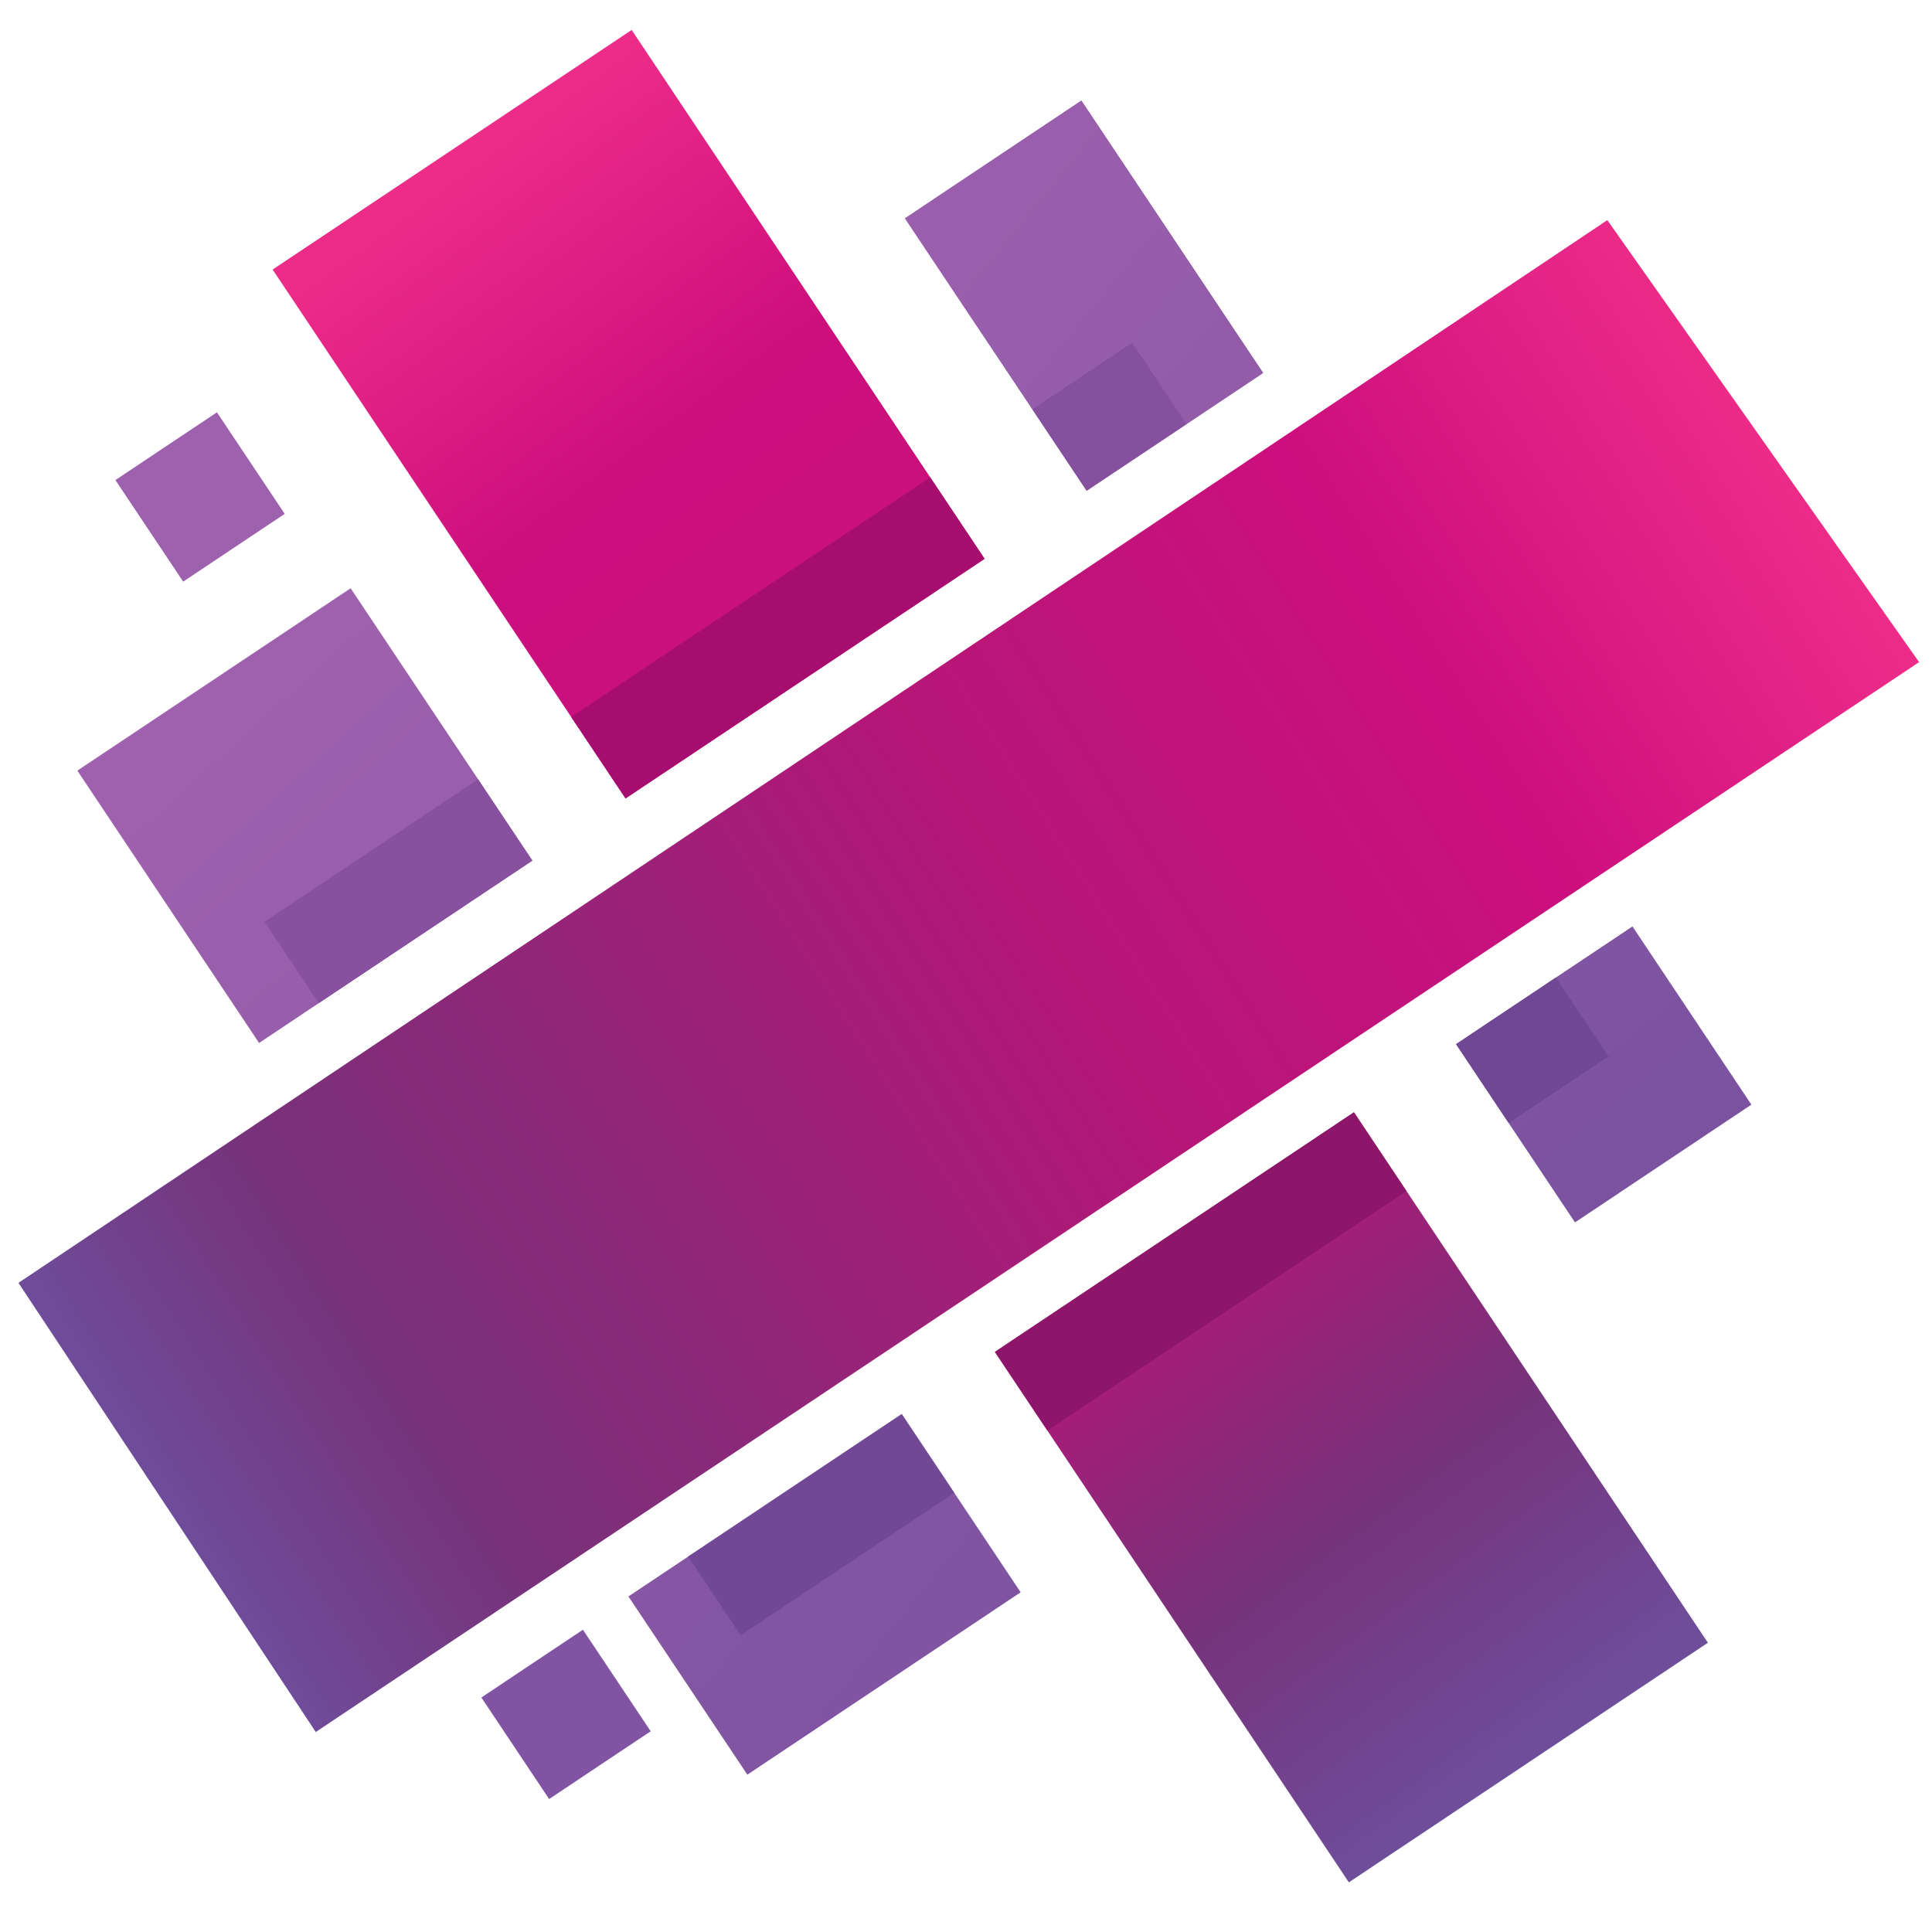
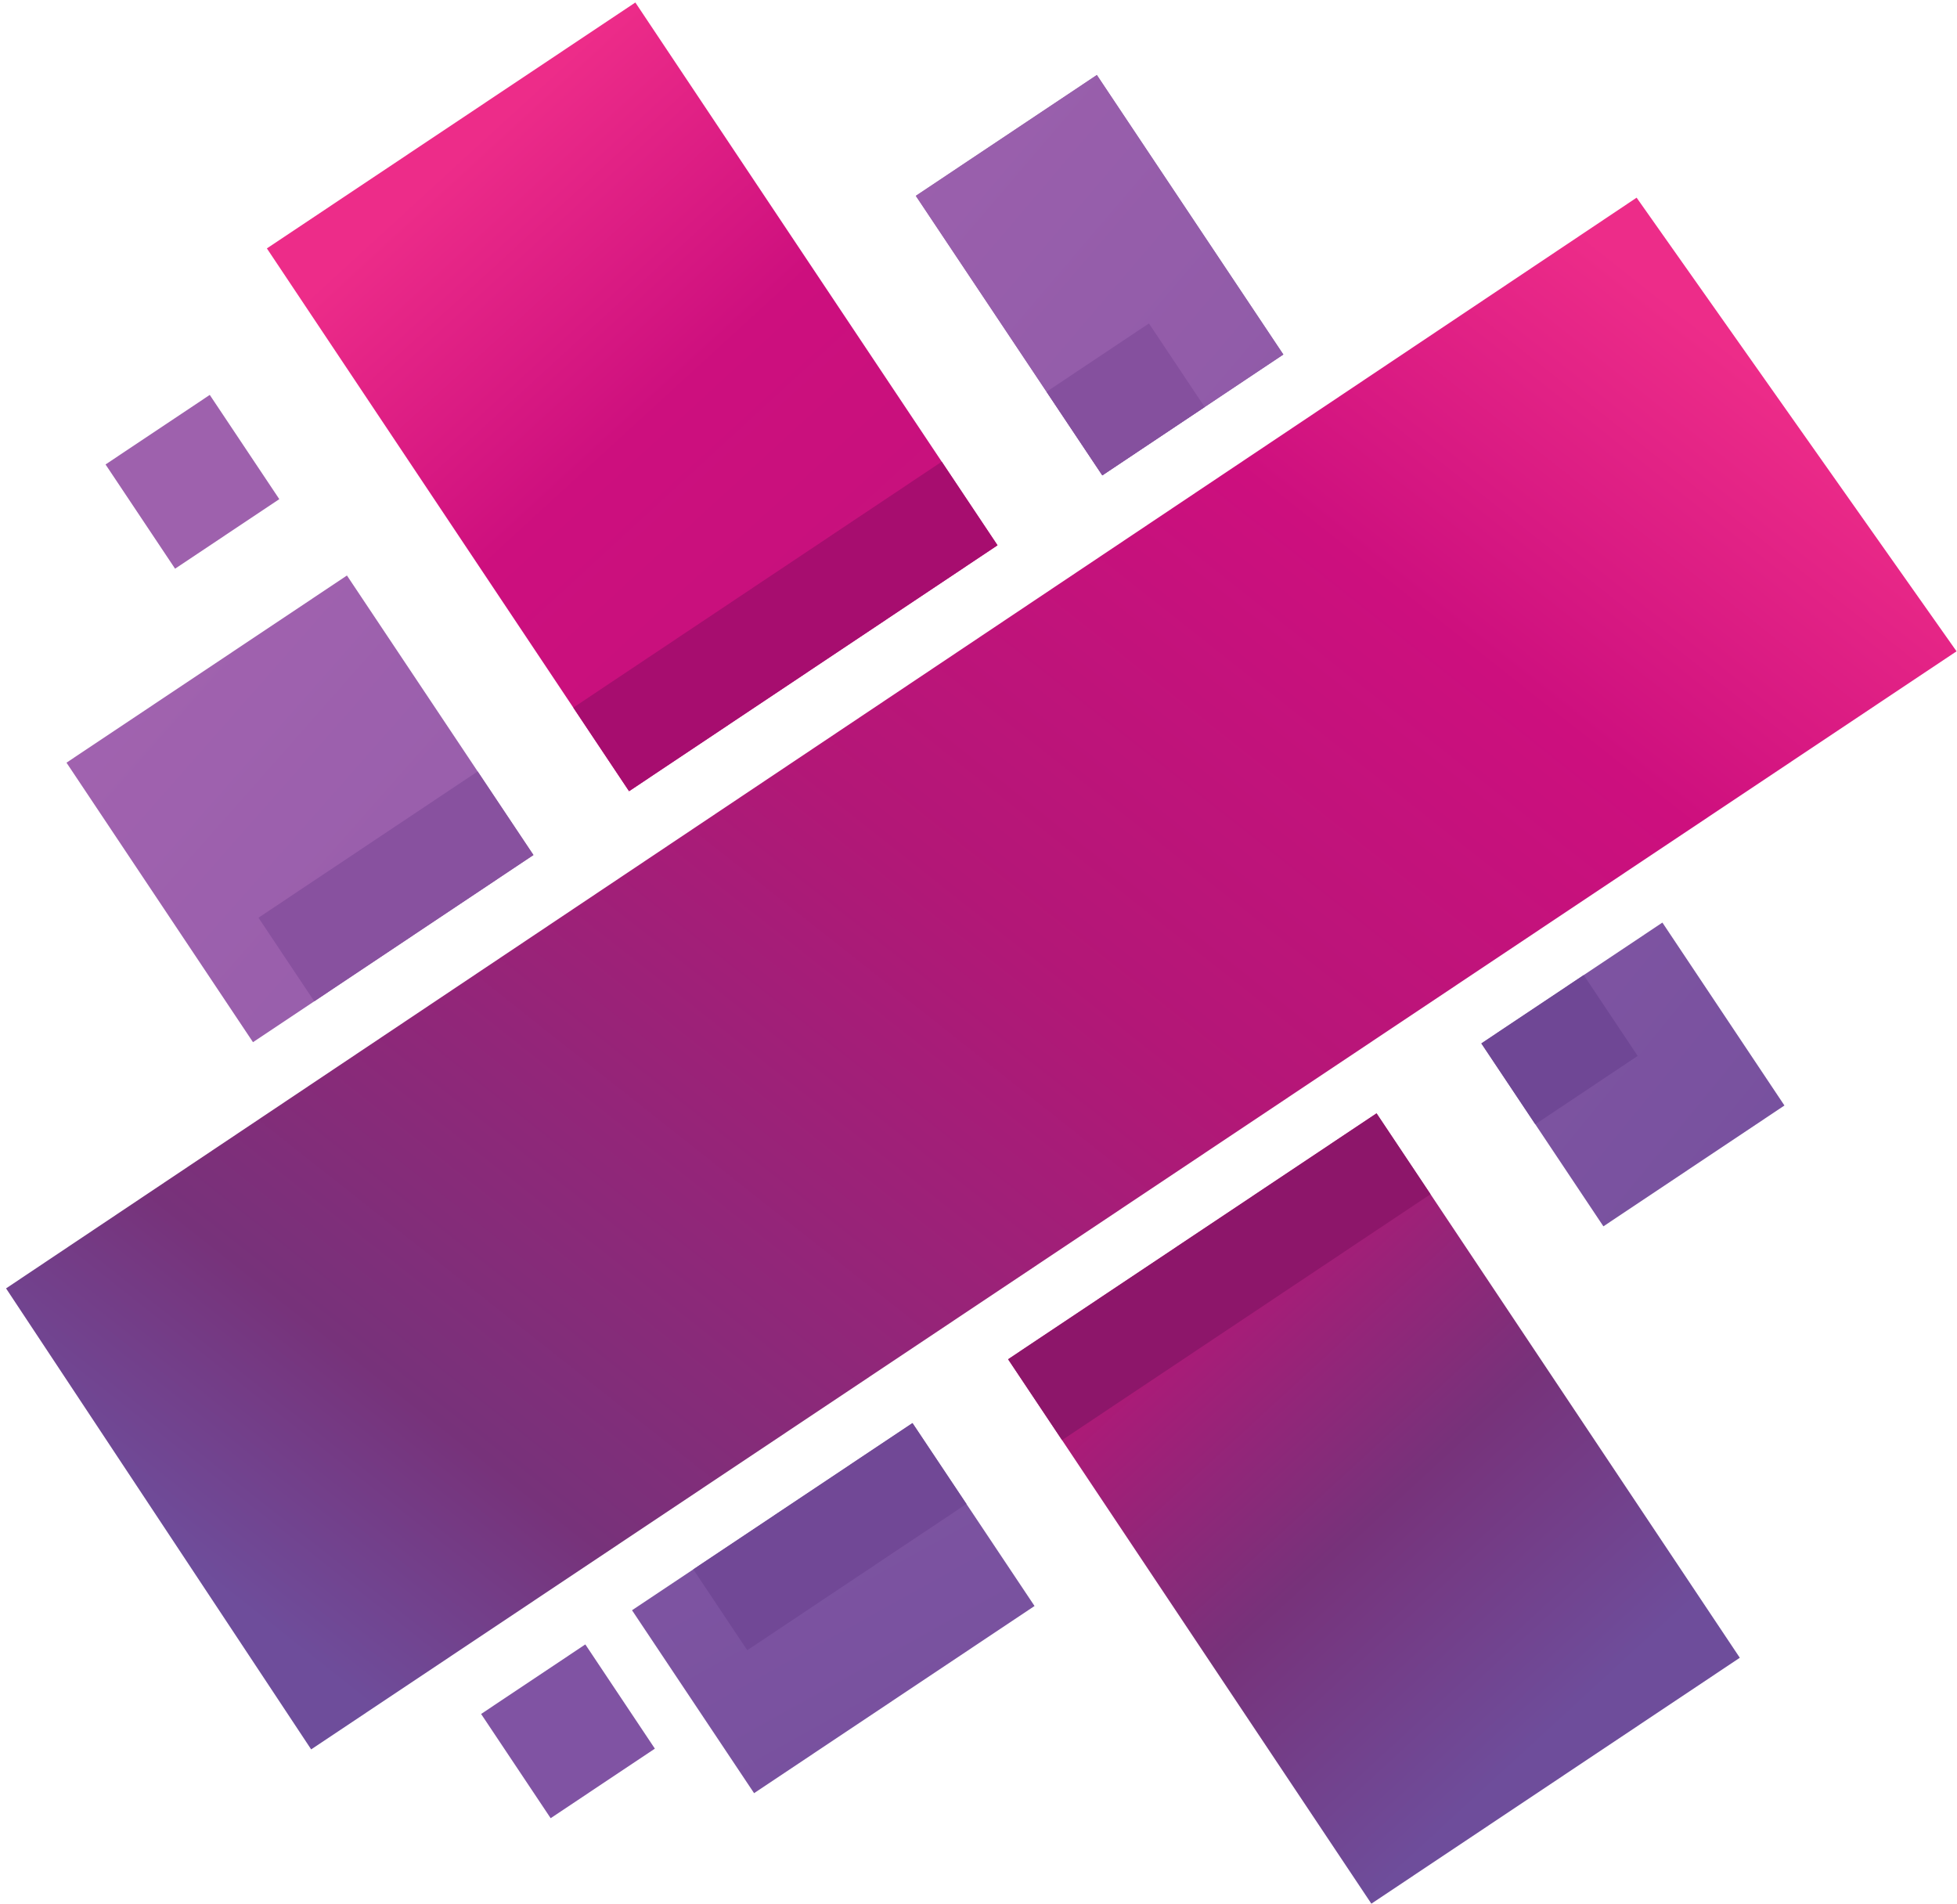
- <svg xmlns="http://www.w3.org/2000/svg" version="1.1" width="100%" height="100%" viewBox="0 0 300 300" id="svg2" xml:space="preserve" style="fill-rule:evenodd;stroke-linejoin:round;stroke-miterlimit:1.414">
-   <g transform="matrix(1.095505,0.2185828,-0.2185828,1.095505,-682.7899,-741.0941)" id="Icon">
-     <g transform="matrix(0.98067,-0.19567,0.19567,0.98067,-1111.46,141.794)" id="g5">
-       <path d="m 1904.51,793.676 -24.52,16.365 -25.26,-37.855 24.52,-16.365 25.26,37.855 z" id="path7" style="fill:url(#_Linear1)" />
-     </g>
-     <g transform="matrix(0.98067,-0.19567,0.19567,0.98067,687.732,524.632)" id="g9">
-       <path d="m 234.942,179.915 41.895,62.78 -49.907,33.305 -41.895,-62.781 -7.309,-10.951 49.908,-33.305 7.308,10.952 z" id="path11" style="fill:url(#_Linear2)" />
-     </g>
-     <g transform="matrix(0.98067,-0.19567,0.19567,0.98067,687.732,524.632)" id="g13">
-       <path d="m 172.083,221.862 9.224,13.822 -37.987,25.35 -16.533,-24.774 8.299,-5.538 29.689,-19.812 7.308,10.952 z" id="path15" style="fill:url(#_Linear3)" />
-     </g>
-     <g transform="matrix(0.98067,-0.19567,0.19567,0.98067,687.732,524.632)" id="g17">
-       <path d="m 255.696,150.236 10.655,-7.11 16.532,24.774 -24.523,16.365 -9.224,-13.822 13.868,-9.255 -7.308,-10.952 z m -6.56,20.207 -7.308,-10.952 13.868,-9.255 7.308,10.952 -13.868,9.255 z" id="path19" style="fill:url(#_Linear4)" />
-     </g>
-     <g transform="matrix(0.98067,-0.19567,0.19567,0.98067,687.732,524.632)" id="g21">
-       <path d="m 83.746,153.788 -8.298,5.538 -25.262,-37.855 37.987,-25.35 17.707,26.535 -29.688,19.812 29.688,-19.812 7.555,11.321 -29.689,19.811 z" id="path23" style="fill:url(#_Linear5)" />
-     </g>
-     <g transform="matrix(0.98067,-0.19567,0.19567,0.98067,687.732,524.632)" id="g25">
-       <path d="m 168.74,80.708 7.554,11.321 -49.908,33.305 -7.554,-11.321 -41.503,-62.192 49.908,-33.305 41.503,62.192 z" id="path27" style="fill:url(#_Linear6)" />
-     </g>
-     <g transform="matrix(0.98067,-0.19567,0.19567,0.98067,687.732,524.632)" id="g29">
-       <path d="m 204.356,73.303 -13.868,9.254 -7.555,-11.32 -17.707,-26.535 24.523,-16.365 25.262,37.855 -10.655,7.111 z" id="path31" style="fill:url(#_Linear7)" />
-     </g>
-     <g transform="matrix(0.98067,-0.19567,0.19567,0.98067,687.732,524.632)" id="g33">
-       <path d="m 142.395,241.674 -7.309,-10.952 29.689,-19.812 7.308,10.952 -29.688,19.812 z" id="path35" style="fill:#714896" />
-     </g>
-     <g transform="matrix(0.98067,-0.19567,0.19567,0.98067,687.732,524.632)" id="g37">
-       <path d="m 249.136,170.443 -7.308,-10.952 13.868,-9.255 7.308,10.952 -13.868,9.255 z" id="path39" style="fill:#6f4795" />
-     </g>
-     <g transform="matrix(0.98067,-0.19567,0.19567,0.98067,687.732,524.632)" id="g41">
-       <path d="m 83.746,153.788 -7.554,-11.32 29.688,-19.812 7.555,11.321 -29.689,19.811 z" id="path43" style="fill:#88519f" />
-     </g>
-     <g transform="matrix(0.98067,-0.19567,0.19567,0.98067,687.732,524.632)" id="g45">
-       <path d="m 190.488,82.557 -7.555,-11.32 13.869,-9.255 7.554,11.321 -13.868,9.254 z" id="path47" style="fill:#85509e" />
-     </g>
-     <g transform="matrix(0.98067,-0.19567,0.19567,0.98067,687.732,524.632)" id="g49">
-       <path d="m 234.942,179.915 -49.907,33.304 -7.309,-10.951 49.908,-33.305 7.308,10.952 z" id="path51" style="fill:#8d166a" />
-     </g>
-     <g transform="matrix(0.98067,-0.19567,0.19567,0.98067,687.732,524.632)" id="g53">
-       <path d="m 168.74,80.708 7.554,11.321 -49.908,33.305 -7.554,-11.321 49.908,-33.305 z" id="path55" style="fill:#a70d6f" />
-     </g>
-     <g transform="matrix(0.0838394,0.0838394,-0.0838394,0.0838394,897.184,285.926)" id="g57">
-       <rect width="143.131" height="143.131" x="1003" y="2520" id="rect59" style="fill:#9e61ad" />
-     </g>
-     <g transform="matrix(0.0838394,0.0838394,-0.0838394,0.0838394,980.184,441.926)" id="g61">
-       <rect width="143.131" height="143.131" x="1003" y="2520" id="rect63" style="fill:#8053a3" />
-     </g>
-     <g transform="translate(-196.486,-2023.23)" id="g65">
-       <path d="m 1015.85,2781.73 -52.745,-53.14 187.685,-188.08 54.52,51.77 -189.46,189.45 z" id="path67" style="fill:url(#_Linear8)" />
-     </g>
-   </g>
-   <defs id="defs69">
-     <linearGradient x1="0" y1="0" x2="1" y2="0" id="_Linear1" gradientUnits="userSpaceOnUse" gradientTransform="matrix(311.539,311.539,-311.539,311.539,1661.51,677.648)">
-       <stop id="stop72" style="stop-color:#c06fbb;stop-opacity:1" offset="0" />
-       <stop id="stop74" style="stop-color:#6e4d9b;stop-opacity:1" offset="1" />
+ <svg xmlns="http://www.w3.org/2000/svg" width="256px" height="249px" viewBox="0 0 256 249" version="1.1" preserveAspectRatio="xMidYMid">
+   <defs>
+     <linearGradient x1="-388.148%" y1="-113.678%" x2="237.684%" y2="370.655%" id="linearGradient-1">
+       <stop stop-color="#C06FBB" offset="0%" />
+       <stop stop-color="#6E4D9B" offset="100%" />
    </linearGradient>
-     <linearGradient x1="0" y1="0" x2="1" y2="0" id="_Linear2" gradientUnits="userSpaceOnUse" gradientTransform="matrix(-168.486,-248.455,240.79,-173.85,250.023,259.328)">
-       <stop id="stop77" style="stop-color:#6e4d9b;stop-opacity:1" offset="0" />
-       <stop id="stop79" style="stop-color:#77327a;stop-opacity:1" offset="0.14" />
-       <stop id="stop81" style="stop-color:#b31777;stop-opacity:1" offset="0.29" />
-       <stop id="stop83" style="stop-color:#cd0f7e;stop-opacity:1" offset="0.84" />
-       <stop id="stop85" style="stop-color:#ed2c89;stop-opacity:1" offset="1" />
+     <linearGradient x1="72.945%" y1="79.515%" x2="-97.052%" y2="-119.502%" id="linearGradient-2">
+       <stop stop-color="#6E4D9B" offset="0%" />
+       <stop stop-color="#77327A" offset="14%" />
+       <stop stop-color="#B31777" offset="29%" />
+       <stop stop-color="#CD0F7E" offset="84%" />
+       <stop stop-color="#ED2C89" offset="100%" />
    </linearGradient>
-     <linearGradient x1="0" y1="0" x2="1" y2="0" id="_Linear3" gradientUnits="userSpaceOnUse" gradientTransform="matrix(311.539,398.641,-311.539,398.641,-27.9866,-136.75)">
-       <stop id="stop88" style="stop-color:#c06fbb;stop-opacity:1" offset="0" />
-       <stop id="stop90" style="stop-color:#6e4d9b;stop-opacity:1" offset="1" />
+     <linearGradient x1="-232.212%" y1="-693.6%" x2="250.776%" y2="101.71%" id="linearGradient-3">
+       <stop stop-color="#C06FBB" offset="0%" />
+       <stop stop-color="#6E4D9B" offset="100%" />
    </linearGradient>
-     <linearGradient x1="0" y1="0" x2="1" y2="0" id="_Linear4" gradientUnits="userSpaceOnUse" gradientTransform="matrix(379.008,311.539,-379.008,311.539,-95.31,-49.8356)">
-       <stop id="stop93" style="stop-color:#c06fbb;stop-opacity:1" offset="0" />
-       <stop id="stop95" style="stop-color:#6e4d9b;stop-opacity:1" offset="1" />
+     <linearGradient x1="-821.186%" y1="-466.93%" x2="101.985%" y2="287.264%" id="linearGradient-4">
+       <stop stop-color="#C06FBB" offset="0%" />
+       <stop stop-color="#6E4D9B" offset="100%" />
    </linearGradient>
-     <linearGradient x1="0" y1="0" x2="1" y2="0" id="_Linear5" gradientUnits="userSpaceOnUse" gradientTransform="matrix(353.797,311.539,-353.797,311.539,-38.5899,-49.8356)">
-       <stop id="stop98" style="stop-color:#c06fbb;stop-opacity:1" offset="0" />
-       <stop id="stop100" style="stop-color:#6e4d9b;stop-opacity:1" offset="1" />
+     <linearGradient x1="-140.095%" y1="-230.926%" x2="418.499%" y2="261.977%" id="linearGradient-5">
+       <stop stop-color="#C06FBB" offset="0%" />
+       <stop stop-color="#6E4D9B" offset="100%" />
    </linearGradient>
-     <linearGradient x1="0" y1="0" x2="1" y2="0" id="_Linear6" gradientUnits="userSpaceOnUse" gradientTransform="matrix(-168.959,-249.473,241.466,-174.562,266.435,289.783)">
-       <stop id="stop103" style="stop-color:#6e4d9b;stop-opacity:1" offset="0" />
-       <stop id="stop105" style="stop-color:#77327a;stop-opacity:1" offset="0.14" />
-       <stop id="stop107" style="stop-color:#b31777;stop-opacity:1" offset="0.29" />
-       <stop id="stop109" style="stop-color:#cd0f7e;stop-opacity:1" offset="0.84" />
-       <stop id="stop111" style="stop-color:#ed2c89;stop-opacity:1" offset="1" />
+     <linearGradient x1="191.084%" y1="225.067%" x2="20.358%" y2="24.595%" id="linearGradient-6">
+       <stop stop-color="#6E4D9B" offset="0%" />
+       <stop stop-color="#77327A" offset="14%" />
+       <stop stop-color="#B31777" offset="29%" />
+       <stop stop-color="#CD0F7E" offset="84%" />
+       <stop stop-color="#ED2C89" offset="100%" />
    </linearGradient>
-     <linearGradient x1="0" y1="0" x2="1" y2="0" id="_Linear7" gradientUnits="userSpaceOnUse" gradientTransform="matrix(311.539,375.658,-311.539,375.658,-27.9866,-65.9245)">
-       <stop id="stop114" style="stop-color:#c06fbb;stop-opacity:1" offset="0" />
-       <stop id="stop116" style="stop-color:#6e4d9b;stop-opacity:1" offset="1" />
+     <linearGradient x1="-388.094%" y1="-138.728%" x2="237.675%" y2="445.405%" id="linearGradient-7">
+       <stop stop-color="#C06FBB" offset="0%" />
+       <stop stop-color="#6E4D9B" offset="100%" />
    </linearGradient>
-     <linearGradient x1="0" y1="0" x2="1" y2="0" id="_Linear8" gradientUnits="userSpaceOnUse" gradientTransform="matrix(191.237,-188.333,188.333,191.237,990.204,2756.77)">
-       <stop id="stop119" style="stop-color:#6e4d9b;stop-opacity:1" offset="0" />
-       <stop id="stop121" style="stop-color:#77327a;stop-opacity:1" offset="0.14" />
-       <stop id="stop123" style="stop-color:#b31777;stop-opacity:1" offset="0.53" />
-       <stop id="stop125" style="stop-color:#cd0f7e;stop-opacity:1" offset="0.79" />
-       <stop id="stop127" style="stop-color:#ed2c89;stop-opacity:1" offset="1" />
+     <linearGradient x1="11.503%" y1="89.653%" x2="89.819%" y2="11.577%" id="linearGradient-8">
+       <stop stop-color="#6E4D9B" offset="0%" />
+       <stop stop-color="#77327A" offset="14%" />
+       <stop stop-color="#B31777" offset="53%" />
+       <stop stop-color="#CD0F7E" offset="79%" />
+       <stop stop-color="#ED2C89" offset="100%" />
    </linearGradient>
  </defs>
-   <rect style="opacity:0;fill:none;stroke:#000000;stroke-width:1.788px;stroke-linecap:butt;stroke-linejoin:miter;stroke-opacity:1" id="rect3102" width="298.212" height="298.212" x="0.894" y="0.894" />
+   <g>
+     <path d="M167.876,46.369 L144.196,62.173 L119.801,25.615 L143.481,9.81 L167.876,46.369 L167.876,46.369 L167.876,46.369 Z" fill="url(#linearGradient-1)" />
+     <path d="M187.129,156.199 L227.589,216.83 L179.391,248.995 L138.93,188.363 L131.872,177.787 L180.071,145.622 L187.129,156.199 L187.129,156.199 L187.129,156.199 Z" fill="url(#linearGradient-2)" />
+     <path d="M126.422,196.71 L135.33,210.059 L98.644,234.541 L82.677,210.615 L90.692,205.267 L119.364,186.133 L126.422,196.71 L126.422,196.71 L126.422,196.71 Z" fill="url(#linearGradient-3)" />
+     <path d="M207.172,127.537 L217.462,120.67 L233.428,144.596 L209.745,160.401 L200.837,147.052 L214.23,138.114 L207.172,127.537 L207.172,127.537 L207.172,127.537 L207.172,127.537 Z M200.837,147.052 L193.779,136.475 L207.172,127.537 L214.23,138.114 L200.837,147.052 L200.837,147.052 L200.837,147.052 L200.837,147.052 Z" fill="url(#linearGradient-4)" />
+     <path d="M41.109,130.967 L33.095,136.315 L8.698,99.756 L45.385,75.274 L62.486,100.901 L33.814,120.035 L62.486,100.901 L69.782,111.834 L41.109,130.967 L41.109,130.967 L41.109,130.967 Z" fill="url(#linearGradient-5)" />
+     <path d="M130.489,71.322 L82.289,103.487 L74.994,92.554 L34.912,32.491 L83.111,0.326 L123.193,60.389 L130.489,71.322 Z" fill="url(#linearGradient-6)" />
+     <path d="M157.59,53.238 L144.197,62.175 L136.9,51.242 L119.8,25.616 L143.483,9.811 L167.88,46.37 L157.59,53.238 L157.59,53.238 L157.59,53.238 Z" fill="url(#linearGradient-7)" />
+     <path d="M97.75,215.844 L90.692,205.267 L119.364,186.133 L126.422,196.71 L97.75,215.844 L97.75,215.844 L97.75,215.844 Z" fill="#714896" />
+     <path d="M200.837,147.052 L193.779,136.475 L207.172,127.537 L214.23,138.114 L200.837,147.052 L200.837,147.052 L200.837,147.052 Z" fill="#6F4795" />
+     <path d="M41.109,130.967 L33.814,120.035 L62.485,100.901 L69.782,111.834 L41.109,130.967 L41.109,130.967 L41.109,130.967 Z" fill="#88519F" />
+     <path d="M144.197,62.175 L136.9,51.242 L150.295,42.304 L157.59,53.238 L144.197,62.175 L144.197,62.175 L144.197,62.175 Z" fill="#85509E" />
+     <path d="M187.129,156.199 L138.93,188.363 L131.872,177.787 L180.071,145.622 L187.129,156.199 L187.129,156.199 L187.129,156.199 Z" fill="#8D166A" />
+     <path d="M123.193,60.389 L130.489,71.322 L82.289,103.487 L74.994,92.554 L123.193,60.389 L123.193,60.389 L123.193,60.389 Z" fill="#A70D6F" />
+     <path d="M27.439,51.653 L36.536,65.286 L22.903,74.383 L13.806,60.75 L27.439,51.653 L27.439,51.653 Z" fill="#9E61AD" />
+     <path d="M76.568,215.084 L85.665,228.717 L72.033,237.814 L62.935,224.182 L76.568,215.084 L76.568,215.084 Z" fill="#8053A3" />
+     <path d="M40.704,228.814 L0.792,168.518 L214.089,25.856 L255.941,85.189 L40.704,228.814 L40.704,228.814 L40.704,228.814 L40.704,228.814 Z" fill="url(#linearGradient-8)" />
+   </g>
</svg>
